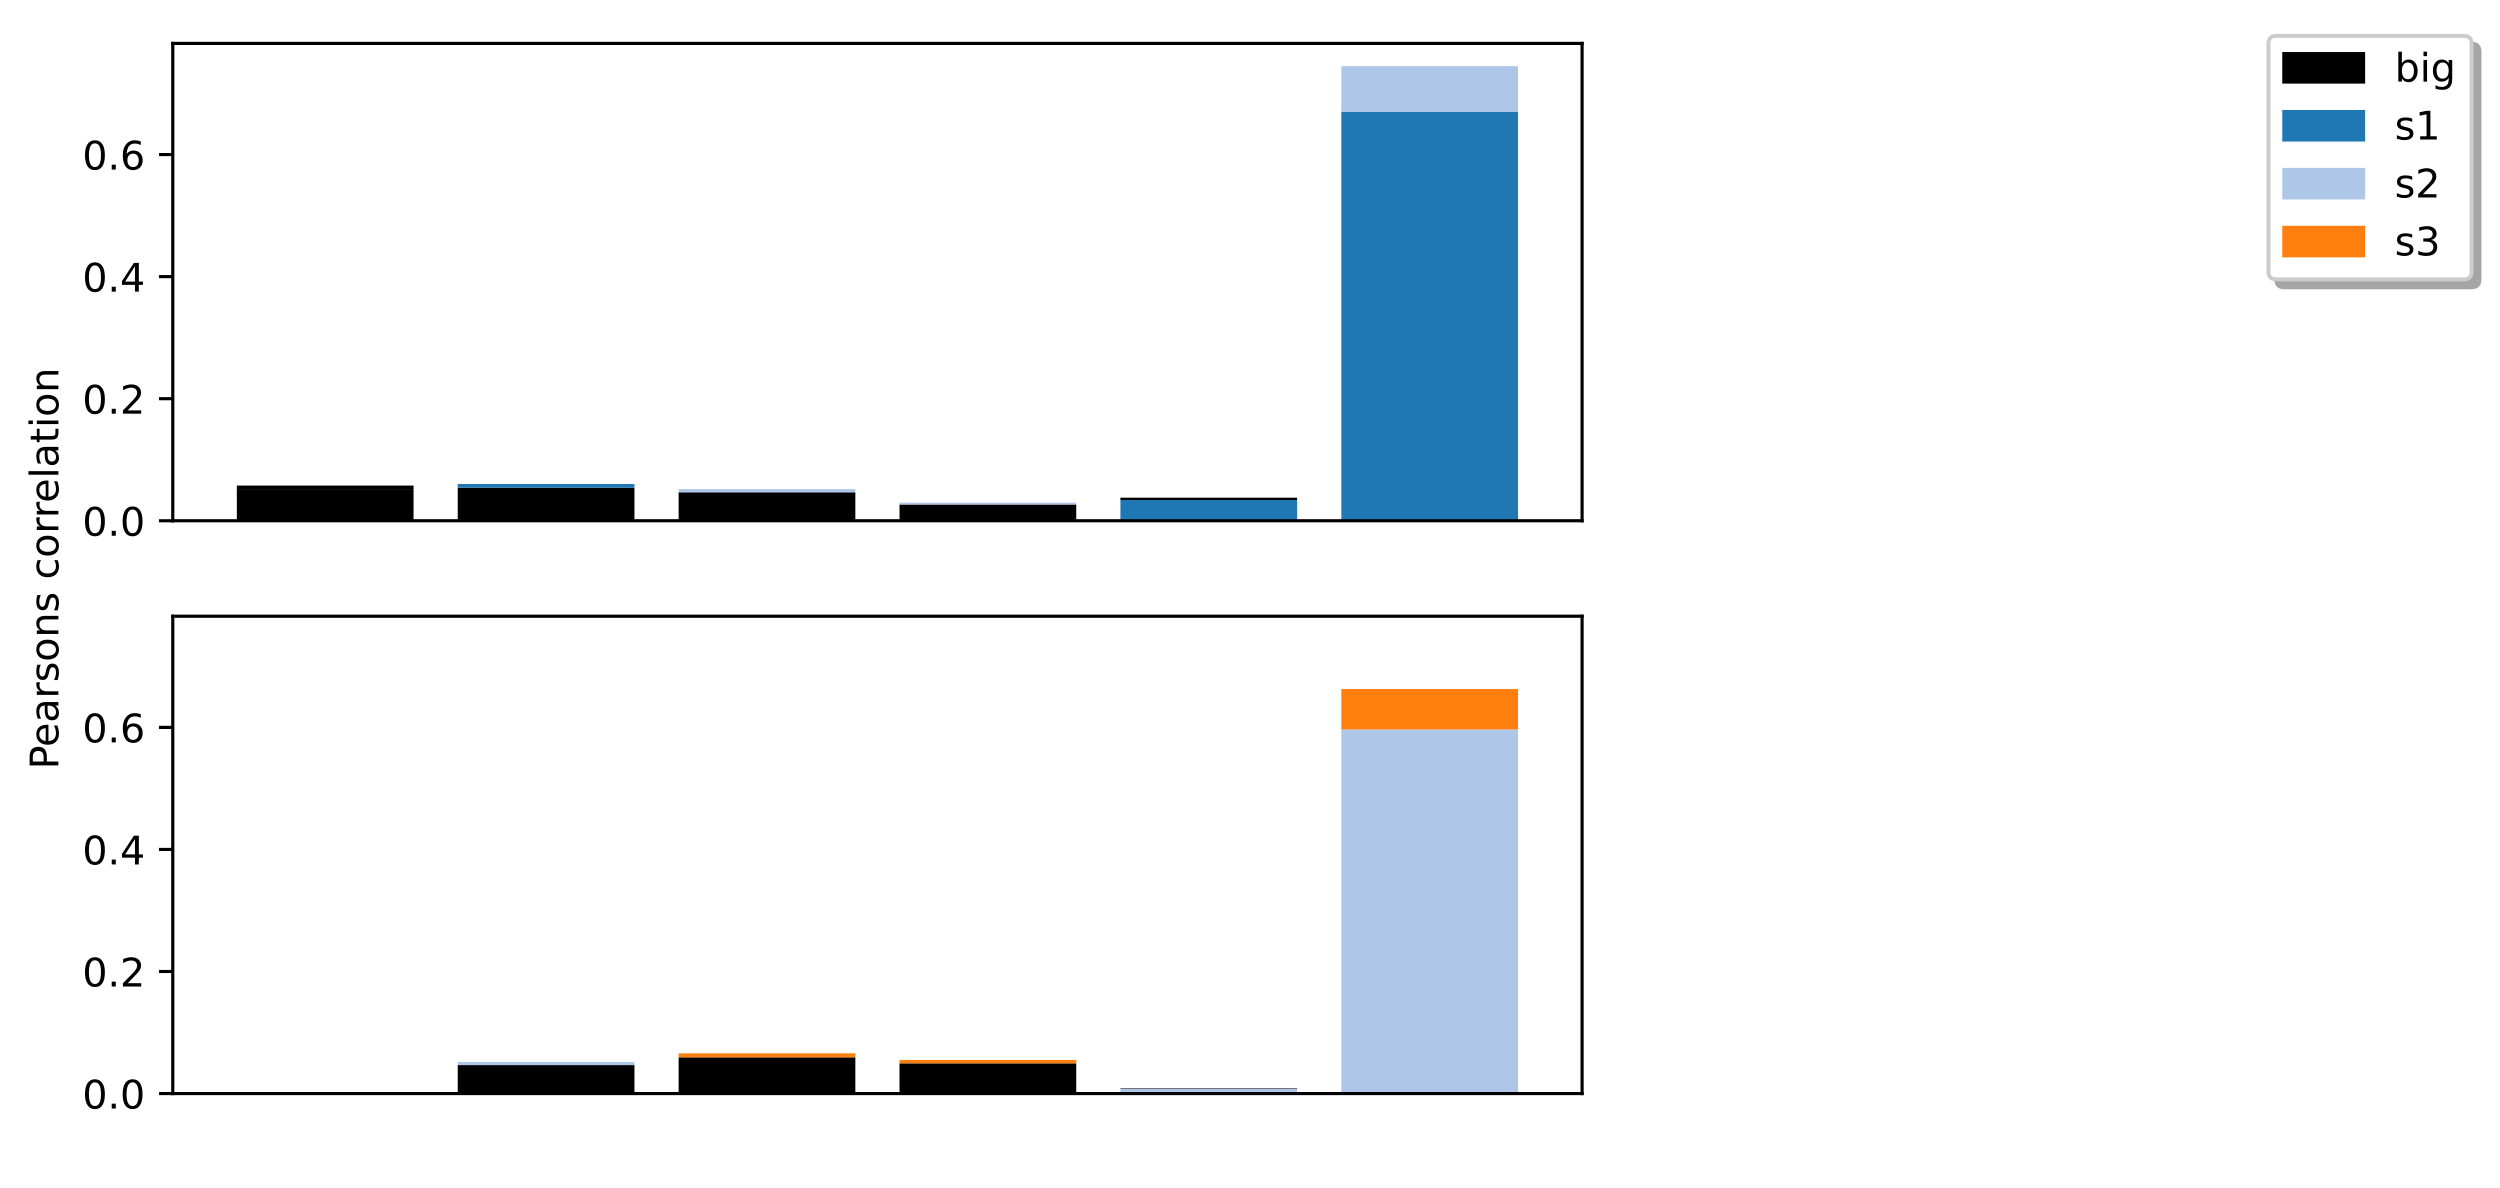
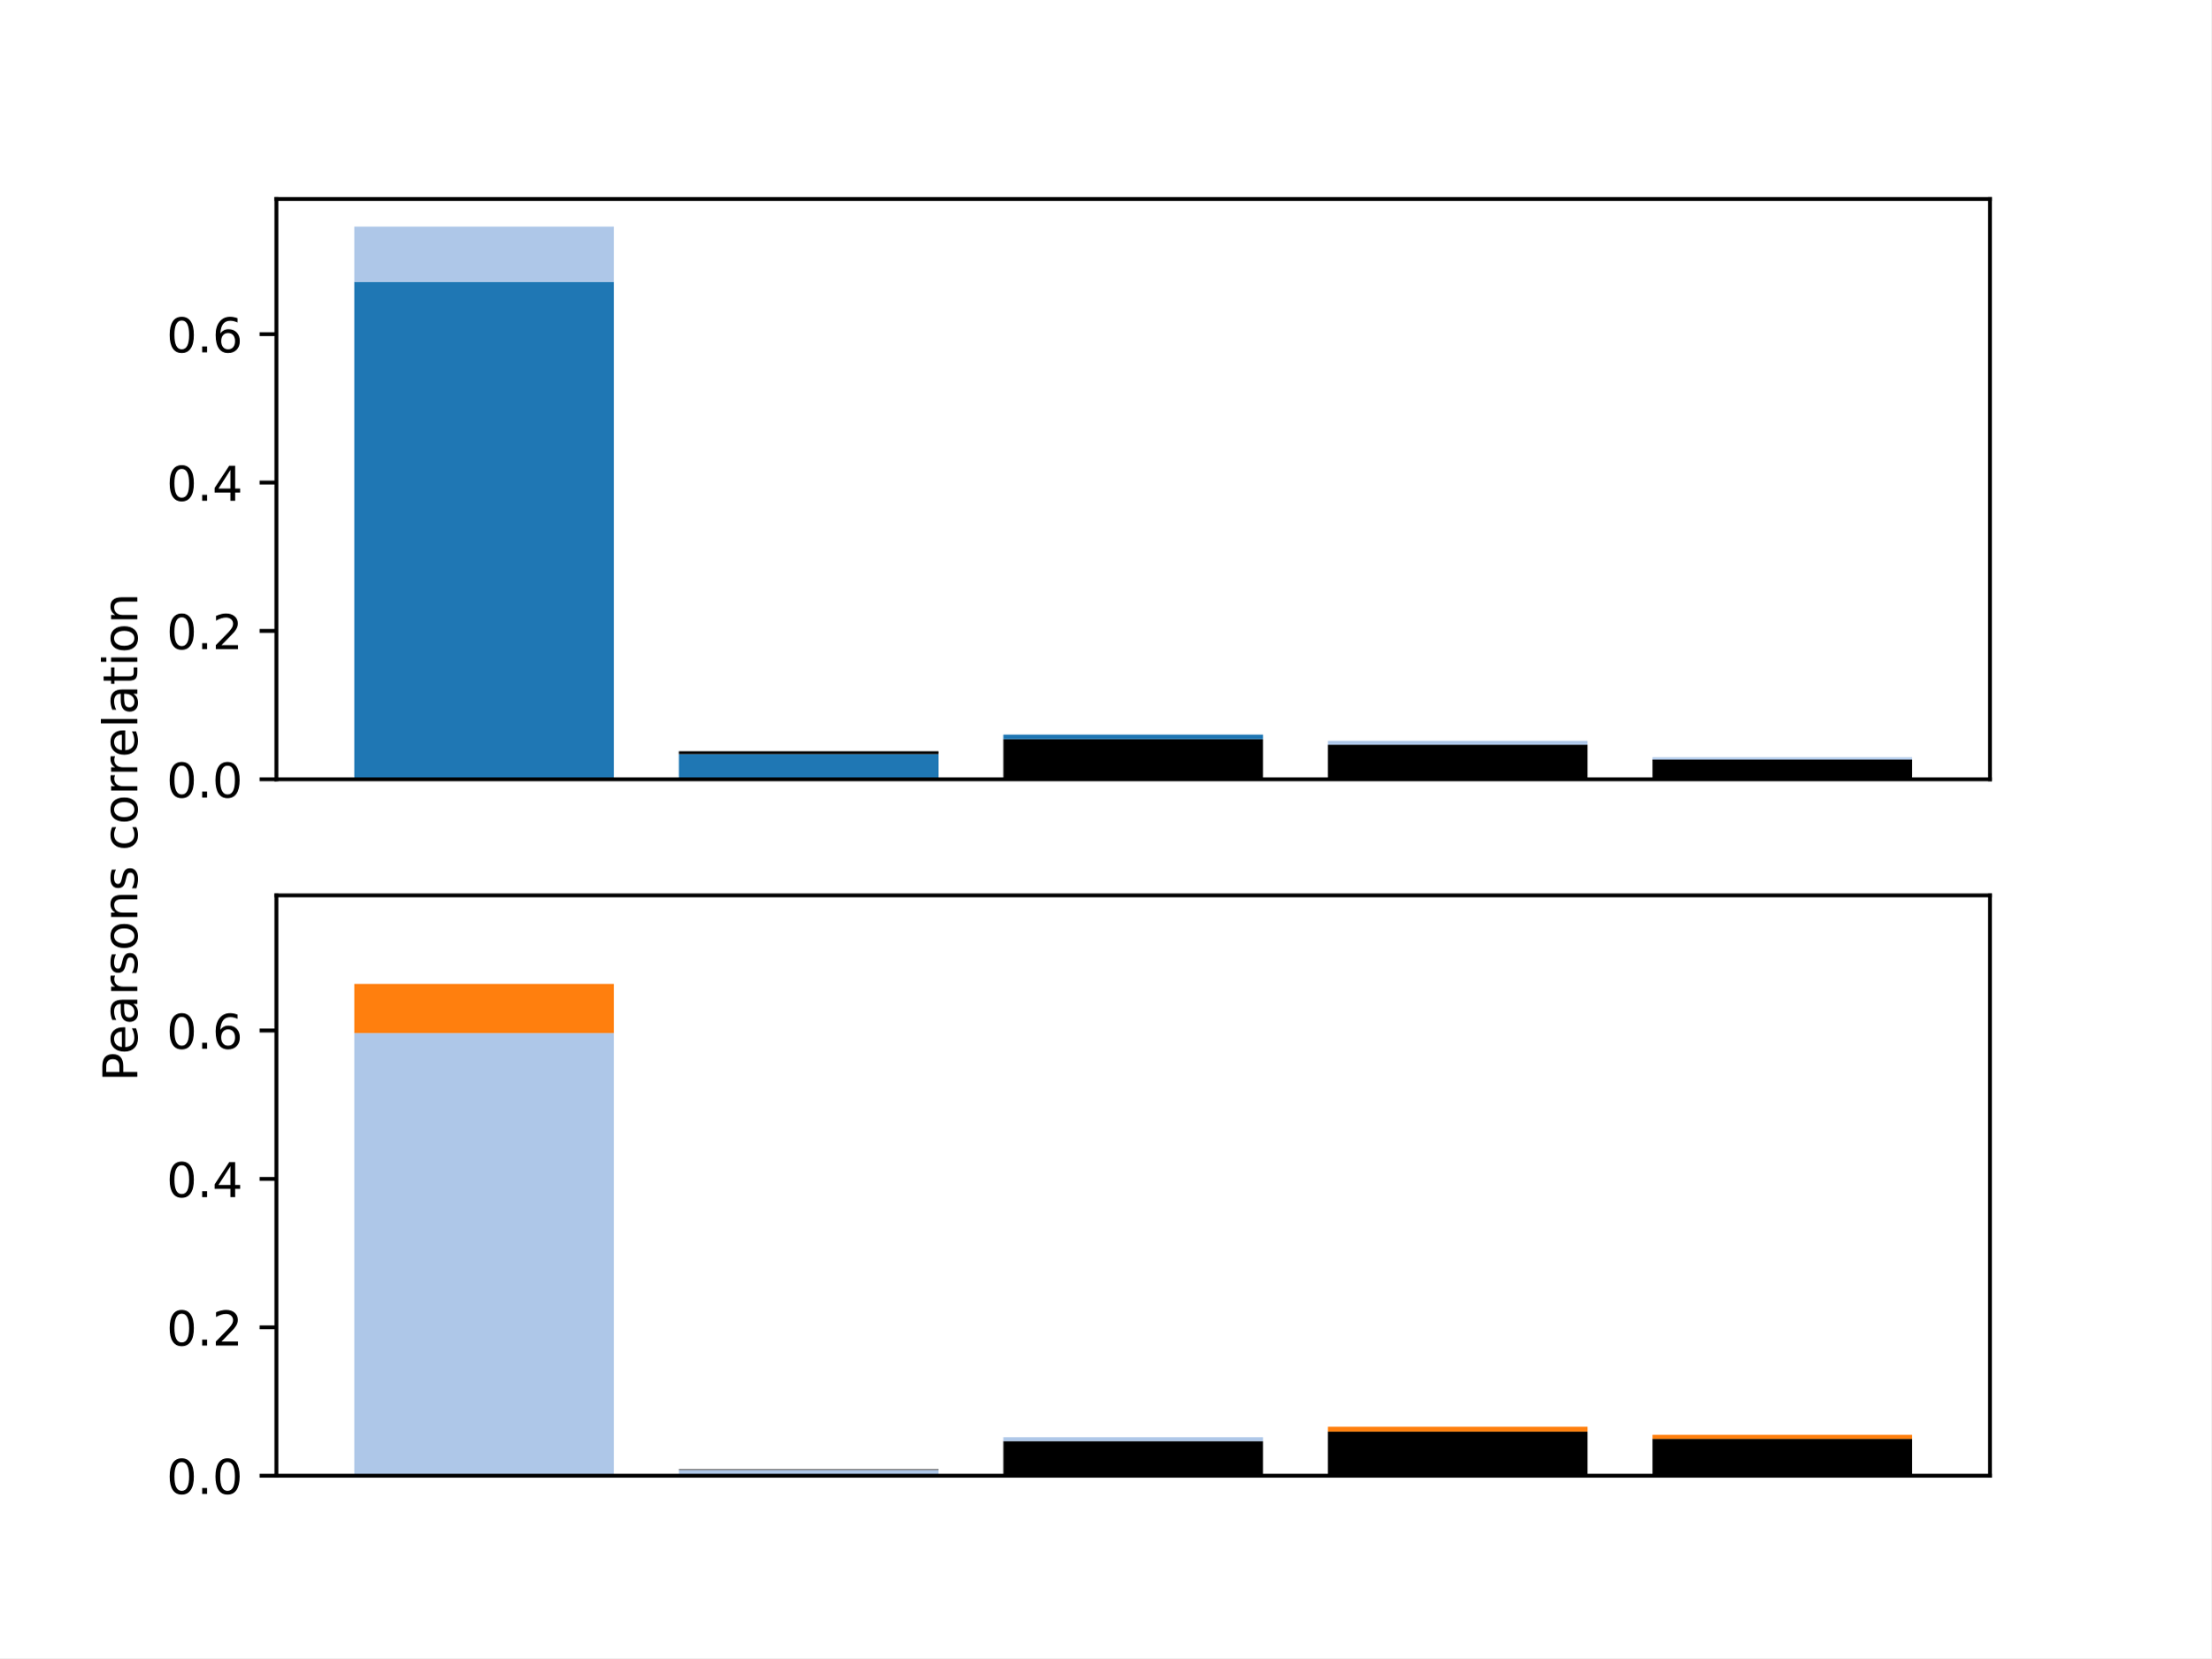
- <svg xmlns="http://www.w3.org/2000/svg" xmlns:xlink="http://www.w3.org/1999/xlink" height="300.989pt" version="1.1" viewBox="0 0 633.501 300.989" width="633.501pt">
+ <svg xmlns="http://www.w3.org/2000/svg" xmlns:xlink="http://www.w3.org/1999/xlink" height="345.6pt" version="1.1" viewBox="0 0 460.8 345.6" width="460.8pt">
  <defs>
    <style type="text/css">*{stroke-linecap:butt;stroke-linejoin:round;}</style>
  </defs>
  <g id="figure_1">
    <g id="patch_1">
-       <path d="M 0 300.989  L 633.501 300.989  L 633.501 0  L 0 0  z " style="fill:#ffffff;" />
+       <path d="M 0 345.6  L 460.8 345.6  L 460.8 0  L 0 0  z " style="fill:#ffffff;" />
    </g>
    <g id="axes_1">
      <g id="patch_2">
-         <path d="M 43.781 131.959  L 400.901 131.959  L 400.901 10.999  L 43.781 10.999  z " style="fill:#ffffff;" />
+         <path d="M 57.6 162.432  L 414.72 162.432  L 414.72 41.472  L 57.6 41.472  z " style="fill:#ffffff;" />
      </g>
      <g id="patch_3">
-         <path clip-path="url(#pbb5c74f733)" d="M 60.014 131.959  L 104.794 131.959  L 104.794 123.934  L 60.014 123.934  z " />
+         <path clip-path="url(#pd49a899bb4)" d="M 73.833 162.432  L 127.942 162.432  L 127.942 58.752  L 73.833 58.752  z " style="fill:#1f77b4;" />
      </g>
      <g id="patch_4">
-         <path clip-path="url(#pbb5c74f733)" d="M 115.989 131.959  L 160.769 131.959  L 160.769 123.578  L 115.989 123.578  z " />
+         <path clip-path="url(#pd49a899bb4)" d="M 141.469 162.432  L 195.578 162.432  L 195.578 157.171  L 141.469 157.171  z " style="fill:#1f77b4;" />
      </g>
      <g id="patch_5">
-         <path clip-path="url(#pbb5c74f733)" d="M 171.964 131.959  L 216.744 131.959  L 216.744 124.744  L 171.964 124.744  z " />
+         <path clip-path="url(#pd49a899bb4)" d="M 209.105 162.432  L 263.215 162.432  L 263.215 154.05  L 209.105 154.05  z " />
      </g>
      <g id="patch_6">
-         <path clip-path="url(#pbb5c74f733)" d="M 227.939 131.959  L 272.719 131.959  L 272.719 127.834  L 227.939 127.834  z " />
+         <path clip-path="url(#pd49a899bb4)" d="M 276.742 162.432  L 330.851 162.432  L 330.851 155.217  L 276.742 155.217  z " />
      </g>
      <g id="patch_7">
-         <path clip-path="url(#pbb5c74f733)" d="M 283.914 131.959  L 328.694 131.959  L 328.694 126.698  L 283.914 126.698  z " style="fill:#1f77b4;" />
+         <path clip-path="url(#pd49a899bb4)" d="M 344.378 162.432  L 398.487 162.432  L 398.487 158.307  L 344.378 158.307  z " />
      </g>
      <g id="patch_8">
-         <path clip-path="url(#pbb5c74f733)" d="M 339.889 131.959  L 384.669 131.959  L 384.669 28.279  L 339.889 28.279  z " style="fill:#1f77b4;" />
+         <path clip-path="url(#pd49a899bb4)" d="M 73.833 58.752  L 127.942 58.752  L 127.942 47.232  L 73.833 47.232  z " style="fill:#aec7e8;" />
      </g>
      <g id="patch_9">
-         <path clip-path="url(#pbb5c74f733)" d="M 60.014 123.934  L 104.794 123.934  L 104.794 123.042  L 60.014 123.042  z " />
+         <path clip-path="url(#pd49a899bb4)" d="M 141.469 157.171  L 195.578 157.171  L 195.578 156.586  L 141.469 156.586  z " />
      </g>
      <g id="patch_10">
-         <path clip-path="url(#pbb5c74f733)" d="M 115.989 123.578  L 160.769 123.578  L 160.769 122.646  L 115.989 122.646  z " style="fill:#1f77b4;" />
+         <path clip-path="url(#pd49a899bb4)" d="M 209.105 154.05  L 263.215 154.05  L 263.215 153.119  L 209.105 153.119  z " style="fill:#1f77b4;" />
      </g>
      <g id="patch_11">
-         <path clip-path="url(#pbb5c74f733)" d="M 171.964 124.744  L 216.744 124.744  L 216.744 123.942  L 171.964 123.942  z " style="fill:#aec7e8;" />
+         <path clip-path="url(#pd49a899bb4)" d="M 276.742 155.217  L 330.851 155.217  L 330.851 154.415  L 276.742 154.415  z " style="fill:#aec7e8;" />
      </g>
      <g id="patch_12">
-         <path clip-path="url(#pbb5c74f733)" d="M 227.939 127.834  L 272.719 127.834  L 272.719 127.376  L 227.939 127.376  z " style="fill:#aec7e8;" />
-       </g>
-       <g id="patch_13">
-         <path clip-path="url(#pbb5c74f733)" d="M 283.914 126.698  L 328.694 126.698  L 328.694 126.113  L 283.914 126.113  z " />
-       </g>
-       <g id="patch_14">
-         <path clip-path="url(#pbb5c74f733)" d="M 339.889 28.279  L 384.669 28.279  L 384.669 16.759  L 339.889 16.759  z " style="fill:#aec7e8;" />
+         <path clip-path="url(#pd49a899bb4)" d="M 344.378 158.307  L 398.487 158.307  L 398.487 157.849  L 344.378 157.849  z " style="fill:#aec7e8;" />
      </g>
      <g id="matplotlib.axis_1" />
      <g id="matplotlib.axis_2">
        <g id="ytick_1">
          <g id="line2d_1">
            <defs>
-               <path d="M 0 0  L -3.5 0  " id="m722f554131" style="stroke:#000000;stroke-width:0.8;" />
+               <path d="M 0 0  L -3.5 0  " id="m996446a196" style="stroke:#000000;stroke-width:0.8;" />
            </defs>
            <g>
-               <use style="stroke:#000000;stroke-width:0.8;" x="43.781" xlink:href="#m722f554131" y="131.959" />
+               <use style="stroke:#000000;stroke-width:0.8;" x="57.6" xlink:href="#m996446a196" y="162.432" />
            </g>
          </g>
          <g id="text_1">
-             <g transform="translate(20.87813 135.7584)scale(0.1 -0.1)">
+             <g transform="translate(34.69687 166.2312)scale(0.1 -0.1)">
              <defs>
                <path d="M 2034 4250  Q 1547 4250 1301 3770  Q 1056 3291 1056 2328  Q 1056 1369 1301 889  Q 1547 409 2034 409  Q 2525 409 2770 889  Q 3016 1369 3016 2328  Q 3016 3291 2770 3770  Q 2525 4250 2034 4250  z M 2034 4750  Q 2819 4750 3233 4129  Q 3647 3509 3647 2328  Q 3647 1150 3233 529  Q 2819 -91 2034 -91  Q 1250 -91 836 529  Q 422 1150 422 2328  Q 422 3509 836 4129  Q 1250 4750 2034 4750  z " id="DejaVuSans-30" transform="scale(0.015625)" />
                <path d="M 684 794  L 1344 794  L 1344 0  L 684 0  L 684 794  z " id="DejaVuSans-2e" transform="scale(0.015625)" />
              </defs>
              <use xlink:href="#DejaVuSans-30" />
              <use x="63.623" xlink:href="#DejaVuSans-2e" />
              <use x="95.41" xlink:href="#DejaVuSans-30" />
            </g>
          </g>
        </g>
        <g id="ytick_2">
          <g id="line2d_2">
            <g>
-               <use style="stroke:#000000;stroke-width:0.8;" x="43.781" xlink:href="#m722f554131" y="101.029" />
+               <use style="stroke:#000000;stroke-width:0.8;" x="57.6" xlink:href="#m996446a196" y="131.502" />
            </g>
          </g>
          <g id="text_2">
-             <g transform="translate(20.87813 104.8284)scale(0.1 -0.1)">
+             <g transform="translate(34.69687 135.3012)scale(0.1 -0.1)">
              <defs>
                <path d="M 1228 531  L 3431 531  L 3431 0  L 469 0  L 469 531  Q 828 903 1448 1529  Q 2069 2156 2228 2338  Q 2531 2678 2651 2914  Q 2772 3150 2772 3378  Q 2772 3750 2511 3984  Q 2250 4219 1831 4219  Q 1534 4219 1204 4116  Q 875 4013 500 3803  L 500 4441  Q 881 4594 1212 4672  Q 1544 4750 1819 4750  Q 2544 4750 2975 4387  Q 3406 4025 3406 3419  Q 3406 3131 3298 2873  Q 3191 2616 2906 2266  Q 2828 2175 2409 1742  Q 1991 1309 1228 531  z " id="DejaVuSans-32" transform="scale(0.015625)" />
              </defs>
              <use xlink:href="#DejaVuSans-30" />
              <use x="63.623" xlink:href="#DejaVuSans-2e" />
              <use x="95.41" xlink:href="#DejaVuSans-32" />
            </g>
          </g>
        </g>
        <g id="ytick_3">
          <g id="line2d_3">
            <g>
-               <use style="stroke:#000000;stroke-width:0.8;" x="43.781" xlink:href="#m722f554131" y="70.099" />
+               <use style="stroke:#000000;stroke-width:0.8;" x="57.6" xlink:href="#m996446a196" y="100.572" />
            </g>
          </g>
          <g id="text_3">
-             <g transform="translate(20.87813 73.89841)scale(0.1 -0.1)">
+             <g transform="translate(34.69687 104.3712)scale(0.1 -0.1)">
              <defs>
                <path d="M 2419 4116  L 825 1625  L 2419 1625  L 2419 4116  z M 2253 4666  L 3047 4666  L 3047 1625  L 3713 1625  L 3713 1100  L 3047 1100  L 3047 0  L 2419 0  L 2419 1100  L 313 1100  L 313 1709  L 2253 4666  z " id="DejaVuSans-34" transform="scale(0.015625)" />
              </defs>
              <use xlink:href="#DejaVuSans-30" />
              <use x="63.623" xlink:href="#DejaVuSans-2e" />
              <use x="95.41" xlink:href="#DejaVuSans-34" />
            </g>
          </g>
        </g>
        <g id="ytick_4">
          <g id="line2d_4">
            <g>
-               <use style="stroke:#000000;stroke-width:0.8;" x="43.781" xlink:href="#m722f554131" y="39.169" />
+               <use style="stroke:#000000;stroke-width:0.8;" x="57.6" xlink:href="#m996446a196" y="69.642" />
            </g>
          </g>
          <g id="text_4">
-             <g transform="translate(20.87813 42.9684)scale(0.1 -0.1)">
+             <g transform="translate(34.69687 73.44119)scale(0.1 -0.1)">
              <defs>
                <path d="M 2113 2584  Q 1688 2584 1439 2293  Q 1191 2003 1191 1497  Q 1191 994 1439 701  Q 1688 409 2113 409  Q 2538 409 2786 701  Q 3034 994 3034 1497  Q 3034 2003 2786 2293  Q 2538 2584 2113 2584  z M 3366 4563  L 3366 3988  Q 3128 4100 2886 4159  Q 2644 4219 2406 4219  Q 1781 4219 1451 3797  Q 1122 3375 1075 2522  Q 1259 2794 1537 2939  Q 1816 3084 2150 3084  Q 2853 3084 3261 2657  Q 3669 2231 3669 1497  Q 3669 778 3244 343  Q 2819 -91 2113 -91  Q 1303 -91 875 529  Q 447 1150 447 2328  Q 447 3434 972 4092  Q 1497 4750 2381 4750  Q 2619 4750 2861 4703  Q 3103 4656 3366 4563  z " id="DejaVuSans-36" transform="scale(0.015625)" />
              </defs>
              <use xlink:href="#DejaVuSans-30" />
              <use x="63.623" xlink:href="#DejaVuSans-2e" />
              <use x="95.41" xlink:href="#DejaVuSans-36" />
            </g>
          </g>
        </g>
      </g>
+       <g id="patch_13">
+         <path d="M 57.6 162.432  L 57.6 41.472  " style="fill:none;stroke:#000000;stroke-linecap:square;stroke-linejoin:miter;stroke-width:0.8;" />
+       </g>
+       <g id="patch_14">
+         <path d="M 414.72 162.432  L 414.72 41.472  " style="fill:none;stroke:#000000;stroke-linecap:square;stroke-linejoin:miter;stroke-width:0.8;" />
+       </g>
      <g id="patch_15">
-         <path d="M 43.781 131.959  L 43.781 10.999  " style="fill:none;stroke:#000000;stroke-linecap:square;stroke-linejoin:miter;stroke-width:0.8;" />
+         <path d="M 57.6 162.432  L 414.72 162.432  " style="fill:none;stroke:#000000;stroke-linecap:square;stroke-linejoin:miter;stroke-width:0.8;" />
      </g>
      <g id="patch_16">
-         <path d="M 400.901 131.959  L 400.901 10.999  " style="fill:none;stroke:#000000;stroke-linecap:square;stroke-linejoin:miter;stroke-width:0.8;" />
-       </g>
-       <g id="patch_17">
-         <path d="M 43.781 131.959  L 400.901 131.959  " style="fill:none;stroke:#000000;stroke-linecap:square;stroke-linejoin:miter;stroke-width:0.8;" />
-       </g>
-       <g id="patch_18">
-         <path d="M 43.781 10.999  L 400.901 10.999  " style="fill:none;stroke:#000000;stroke-linecap:square;stroke-linejoin:miter;stroke-width:0.8;" />
+         <path d="M 57.6 41.472  L 414.72 41.472  " style="fill:none;stroke:#000000;stroke-linecap:square;stroke-linejoin:miter;stroke-width:0.8;" />
      </g>
    </g>
    <g id="axes_2">
+       <g id="patch_17">
+         <path d="M 57.6 307.584  L 414.72 307.584  L 414.72 186.624  L 57.6 186.624  z " style="fill:#ffffff;" />
+       </g>
+       <g id="patch_18">
+         <path clip-path="url(#pc9c92c3442)" d="M 73.833 307.584  L 127.942 307.584  L 127.942 215.325  L 73.833 215.325  z " style="fill:#aec7e8;" />
+       </g>
      <g id="patch_19">
-         <path d="M 43.781 277.111  L 400.901 277.111  L 400.901 156.151  L 43.781 156.151  z " style="fill:#ffffff;" />
+         <path clip-path="url(#pc9c92c3442)" d="M 141.469 307.584  L 195.578 307.584  L 195.578 306.384  L 141.469 306.384  z " style="fill:#aec7e8;" />
      </g>
      <g id="patch_20">
-         <path clip-path="url(#pb304461487)" d="M 60.014 277.111  L 104.794 277.111  L 104.794 276.8  L 60.014 276.8  z " />
+         <path clip-path="url(#pc9c92c3442)" d="M 209.105 307.584  L 263.215 307.584  L 263.215 300.369  L 209.105 300.369  z " />
      </g>
      <g id="patch_21">
-         <path clip-path="url(#pb304461487)" d="M 115.989 277.111  L 160.769 277.111  L 160.769 269.896  L 115.989 269.896  z " />
+         <path clip-path="url(#pc9c92c3442)" d="M 276.742 307.584  L 330.851 307.584  L 330.851 298.402  L 276.742 298.402  z " />
      </g>
      <g id="patch_22">
-         <path clip-path="url(#pb304461487)" d="M 171.964 277.111  L 216.744 277.111  L 216.744 267.93  L 171.964 267.93  z " />
+         <path clip-path="url(#pc9c92c3442)" d="M 344.378 307.584  L 398.487 307.584  L 398.487 299.916  L 344.378 299.916  z " />
      </g>
      <g id="patch_23">
-         <path clip-path="url(#pb304461487)" d="M 227.939 277.111  L 272.719 277.111  L 272.719 269.444  L 227.939 269.444  z " />
+         <path clip-path="url(#pc9c92c3442)" d="M 73.833 215.325  L 127.942 215.325  L 127.942 205.074  L 73.833 205.074  z " style="fill:#ff7f0e;" />
      </g>
      <g id="patch_24">
-         <path clip-path="url(#pb304461487)" d="M 283.914 277.111  L 328.694 277.111  L 328.694 275.912  L 283.914 275.912  z " style="fill:#aec7e8;" />
+         <path clip-path="url(#pc9c92c3442)" d="M 141.469 306.384  L 195.578 306.384  L 195.578 306.251  L 141.469 306.251  z " />
      </g>
      <g id="patch_25">
-         <path clip-path="url(#pb304461487)" d="M 339.889 277.111  L 384.669 277.111  L 384.669 184.852  L 339.889 184.852  z " style="fill:#aec7e8;" />
+         <path clip-path="url(#pc9c92c3442)" d="M 209.105 300.369  L 263.215 300.369  L 263.215 299.567  L 209.105 299.567  z " style="fill:#aec7e8;" />
      </g>
      <g id="patch_26">
-         <path clip-path="url(#pb304461487)" d="M 60.014 276.8  L 104.794 276.8  L 104.794 276.766  L 60.014 276.766  z " />
+         <path clip-path="url(#pc9c92c3442)" d="M 276.742 298.402  L 330.851 298.402  L 330.851 297.382  L 276.742 297.382  z " style="fill:#ff7f0e;" />
      </g>
      <g id="patch_27">
-         <path clip-path="url(#pb304461487)" d="M 115.989 269.896  L 160.769 269.896  L 160.769 269.094  L 115.989 269.094  z " style="fill:#aec7e8;" />
-       </g>
-       <g id="patch_28">
-         <path clip-path="url(#pb304461487)" d="M 171.964 267.93  L 216.744 267.93  L 216.744 266.909  L 171.964 266.909  z " style="fill:#ff7f0e;" />
-       </g>
-       <g id="patch_29">
-         <path clip-path="url(#pb304461487)" d="M 227.939 269.444  L 272.719 269.444  L 272.719 268.592  L 227.939 268.592  z " style="fill:#ff7f0e;" />
-       </g>
-       <g id="patch_30">
-         <path clip-path="url(#pb304461487)" d="M 283.914 275.912  L 328.694 275.912  L 328.694 275.778  L 283.914 275.778  z " />
-       </g>
-       <g id="patch_31">
-         <path clip-path="url(#pb304461487)" d="M 339.889 184.852  L 384.669 184.852  L 384.669 174.601  L 339.889 174.601  z " style="fill:#ff7f0e;" />
+         <path clip-path="url(#pc9c92c3442)" d="M 344.378 299.916  L 398.487 299.916  L 398.487 299.064  L 344.378 299.064  z " style="fill:#ff7f0e;" />
      </g>
      <g id="matplotlib.axis_3" />
      <g id="matplotlib.axis_4">
        <g id="ytick_5">
          <g id="line2d_5">
            <g>
-               <use style="stroke:#000000;stroke-width:0.8;" x="43.781" xlink:href="#m722f554131" y="277.111" />
+               <use style="stroke:#000000;stroke-width:0.8;" x="57.6" xlink:href="#m996446a196" y="307.584" />
            </g>
          </g>
          <g id="text_5">
-             <g transform="translate(20.87813 280.9104)scale(0.1 -0.1)">
+             <g transform="translate(34.69687 311.3832)scale(0.1 -0.1)">
              <use xlink:href="#DejaVuSans-30" />
              <use x="63.623" xlink:href="#DejaVuSans-2e" />
              <use x="95.41" xlink:href="#DejaVuSans-30" />
            </g>
          </g>
        </g>
        <g id="ytick_6">
          <g id="line2d_6">
            <g>
-               <use style="stroke:#000000;stroke-width:0.8;" x="43.781" xlink:href="#m722f554131" y="246.181" />
+               <use style="stroke:#000000;stroke-width:0.8;" x="57.6" xlink:href="#m996446a196" y="276.654" />
            </g>
          </g>
          <g id="text_6">
-             <g transform="translate(20.87813 249.9804)scale(0.1 -0.1)">
+             <g transform="translate(34.69687 280.4532)scale(0.1 -0.1)">
              <use xlink:href="#DejaVuSans-30" />
              <use x="63.623" xlink:href="#DejaVuSans-2e" />
              <use x="95.41" xlink:href="#DejaVuSans-32" />
            </g>
          </g>
        </g>
        <g id="ytick_7">
          <g id="line2d_7">
            <g>
-               <use style="stroke:#000000;stroke-width:0.8;" x="43.781" xlink:href="#m722f554131" y="215.251" />
+               <use style="stroke:#000000;stroke-width:0.8;" x="57.6" xlink:href="#m996446a196" y="245.724" />
            </g>
          </g>
          <g id="text_7">
-             <g transform="translate(20.87813 219.0504)scale(0.1 -0.1)">
+             <g transform="translate(34.69687 249.5232)scale(0.1 -0.1)">
              <use xlink:href="#DejaVuSans-30" />
              <use x="63.623" xlink:href="#DejaVuSans-2e" />
              <use x="95.41" xlink:href="#DejaVuSans-34" />
            </g>
          </g>
        </g>
        <g id="ytick_8">
          <g id="line2d_8">
            <g>
-               <use style="stroke:#000000;stroke-width:0.8;" x="43.781" xlink:href="#m722f554131" y="184.321" />
+               <use style="stroke:#000000;stroke-width:0.8;" x="57.6" xlink:href="#m996446a196" y="214.794" />
            </g>
          </g>
          <g id="text_8">
-             <g transform="translate(20.87813 188.1204)scale(0.1 -0.1)">
+             <g transform="translate(34.69687 218.5932)scale(0.1 -0.1)">
              <use xlink:href="#DejaVuSans-30" />
              <use x="63.623" xlink:href="#DejaVuSans-2e" />
              <use x="95.41" xlink:href="#DejaVuSans-36" />
            </g>
          </g>
        </g>
      </g>
-       <g id="patch_32">
-         <path d="M 43.781 277.111  L 43.781 156.151  " style="fill:none;stroke:#000000;stroke-linecap:square;stroke-linejoin:miter;stroke-width:0.8;" />
-       </g>
-       <g id="patch_33">
-         <path d="M 400.901 277.111  L 400.901 156.151  " style="fill:none;stroke:#000000;stroke-linecap:square;stroke-linejoin:miter;stroke-width:0.8;" />
-       </g>
-       <g id="patch_34">
-         <path d="M 43.781 277.111  L 400.901 277.111  " style="fill:none;stroke:#000000;stroke-linecap:square;stroke-linejoin:miter;stroke-width:0.8;" />
-       </g>
-       <g id="patch_35">
-         <path d="M 43.781 156.151  L 400.901 156.151  " style="fill:none;stroke:#000000;stroke-linecap:square;stroke-linejoin:miter;stroke-width:0.8;" />
+       <g id="patch_28">
+         <path d="M 57.6 307.584  L 57.6 186.624  " style="fill:none;stroke:#000000;stroke-linecap:square;stroke-linejoin:miter;stroke-width:0.8;" />
+       </g>
+       <g id="patch_29">
+         <path d="M 414.72 307.584  L 414.72 186.624  " style="fill:none;stroke:#000000;stroke-linecap:square;stroke-linejoin:miter;stroke-width:0.8;" />
+       </g>
+       <g id="patch_30">
+         <path d="M 57.6 307.584  L 414.72 307.584  " style="fill:none;stroke:#000000;stroke-linecap:square;stroke-linejoin:miter;stroke-width:0.8;" />
+       </g>
+       <g id="patch_31">
+         <path d="M 57.6 186.624  L 414.72 186.624  " style="fill:none;stroke:#000000;stroke-linecap:square;stroke-linejoin:miter;stroke-width:0.8;" />
      </g>
    </g>
    <g id="axes_3">
      <g id="matplotlib.axis_5">
        <g id="xtick_1">
          <g id="text_9">
-             <g style="opacity:0;" transform="translate(35.82969 291.7097)scale(0.1 -0.1)">
+             <g style="opacity:0;" transform="translate(49.64844 322.1824)scale(0.1 -0.1)">
              <use xlink:href="#DejaVuSans-30" />
              <use x="63.623" xlink:href="#DejaVuSans-2e" />
              <use x="95.41" xlink:href="#DejaVuSans-30" />
            </g>
          </g>
        </g>
        <g id="xtick_2">
          <g id="text_10">
-             <g style="opacity:0;" transform="translate(107.2537 291.7097)scale(0.1 -0.1)">
+             <g style="opacity:0;" transform="translate(121.0724 322.1824)scale(0.1 -0.1)">
              <use xlink:href="#DejaVuSans-30" />
              <use x="63.623" xlink:href="#DejaVuSans-2e" />
              <use x="95.41" xlink:href="#DejaVuSans-32" />
            </g>
          </g>
        </g>
        <g id="xtick_3">
          <g id="text_11">
-             <g style="opacity:0;" transform="translate(178.6777 291.7097)scale(0.1 -0.1)">
+             <g style="opacity:0;" transform="translate(192.4964 322.1824)scale(0.1 -0.1)">
              <use xlink:href="#DejaVuSans-30" />
              <use x="63.623" xlink:href="#DejaVuSans-2e" />
              <use x="95.41" xlink:href="#DejaVuSans-34" />
            </g>
          </g>
        </g>
        <g id="xtick_4">
          <g id="text_12">
-             <g style="opacity:0;" transform="translate(250.1017 291.7097)scale(0.1 -0.1)">
+             <g style="opacity:0;" transform="translate(263.9204 322.1824)scale(0.1 -0.1)">
              <use xlink:href="#DejaVuSans-30" />
              <use x="63.623" xlink:href="#DejaVuSans-2e" />
              <use x="95.41" xlink:href="#DejaVuSans-36" />
            </g>
          </g>
        </g>
        <g id="xtick_5">
          <g id="text_13">
-             <g style="opacity:0;" transform="translate(321.5257 291.7097)scale(0.1 -0.1)">
+             <g style="opacity:0;" transform="translate(335.3444 322.1824)scale(0.1 -0.1)">
              <defs>
                <path d="M 2034 2216  Q 1584 2216 1326 1975  Q 1069 1734 1069 1313  Q 1069 891 1326 650  Q 1584 409 2034 409  Q 2484 409 2743 651  Q 3003 894 3003 1313  Q 3003 1734 2745 1975  Q 2488 2216 2034 2216  z M 1403 2484  Q 997 2584 770 2862  Q 544 3141 544 3541  Q 544 4100 942 4425  Q 1341 4750 2034 4750  Q 2731 4750 3128 4425  Q 3525 4100 3525 3541  Q 3525 3141 3298 2862  Q 3072 2584 2669 2484  Q 3125 2378 3379 2068  Q 3634 1759 3634 1313  Q 3634 634 3220 271  Q 2806 -91 2034 -91  Q 1263 -91 848 271  Q 434 634 434 1313  Q 434 1759 690 2068  Q 947 2378 1403 2484  z M 1172 3481  Q 1172 3119 1398 2916  Q 1625 2713 2034 2713  Q 2441 2713 2670 2916  Q 2900 3119 2900 3481  Q 2900 3844 2670 4047  Q 2441 4250 2034 4250  Q 1625 4250 1398 4047  Q 1172 3844 1172 3481  z " id="DejaVuSans-38" transform="scale(0.015625)" />
              </defs>
              <use xlink:href="#DejaVuSans-30" />
              <use x="63.623" xlink:href="#DejaVuSans-2e" />
              <use x="95.41" xlink:href="#DejaVuSans-38" />
            </g>
          </g>
        </g>
        <g id="xtick_6">
          <g id="text_14">
-             <g style="opacity:0;" transform="translate(392.9497 291.7097)scale(0.1 -0.1)">
+             <g style="opacity:0;" transform="translate(406.7684 322.1824)scale(0.1 -0.1)">
              <defs>
                <path d="M 794 531  L 1825 531  L 1825 4091  L 703 3866  L 703 4441  L 1819 4666  L 2450 4666  L 2450 531  L 3481 531  L 3481 0  L 794 0  L 794 531  z " id="DejaVuSans-31" transform="scale(0.015625)" />
              </defs>
              <use xlink:href="#DejaVuSans-31" />
              <use x="63.623" xlink:href="#DejaVuSans-2e" />
              <use x="95.41" xlink:href="#DejaVuSans-30" />
            </g>
          </g>
        </g>
      </g>
      <g id="matplotlib.axis_6">
        <g id="ytick_9">
          <g id="text_15">
-             <g style="opacity:0;" transform="translate(20.87813 280.9104)scale(0.1 -0.1)">
+             <g style="opacity:0;" transform="translate(34.69687 311.3832)scale(0.1 -0.1)">
              <use xlink:href="#DejaVuSans-30" />
              <use x="63.623" xlink:href="#DejaVuSans-2e" />
              <use x="95.41" xlink:href="#DejaVuSans-30" />
            </g>
          </g>
        </g>
        <g id="ytick_10">
          <g id="text_16">
-             <g style="opacity:0;" transform="translate(20.87813 227.688)scale(0.1 -0.1)">
+             <g style="opacity:0;" transform="translate(34.69687 258.1608)scale(0.1 -0.1)">
              <use xlink:href="#DejaVuSans-30" />
              <use x="63.623" xlink:href="#DejaVuSans-2e" />
              <use x="95.41" xlink:href="#DejaVuSans-32" />
            </g>
          </g>
        </g>
        <g id="ytick_11">
          <g id="text_17">
-             <g style="opacity:0;" transform="translate(20.87813 174.4656)scale(0.1 -0.1)">
+             <g style="opacity:0;" transform="translate(34.69687 204.9384)scale(0.1 -0.1)">
              <use xlink:href="#DejaVuSans-30" />
              <use x="63.623" xlink:href="#DejaVuSans-2e" />
              <use x="95.41" xlink:href="#DejaVuSans-34" />
            </g>
          </g>
        </g>
        <g id="ytick_12">
          <g id="text_18">
-             <g style="opacity:0;" transform="translate(20.87813 121.2432)scale(0.1 -0.1)">
+             <g style="opacity:0;" transform="translate(34.69687 151.716)scale(0.1 -0.1)">
              <use xlink:href="#DejaVuSans-30" />
              <use x="63.623" xlink:href="#DejaVuSans-2e" />
              <use x="95.41" xlink:href="#DejaVuSans-36" />
            </g>
          </g>
        </g>
        <g id="ytick_13">
          <g id="text_19">
-             <g style="opacity:0;" transform="translate(20.87813 68.02084)scale(0.1 -0.1)">
+             <g style="opacity:0;" transform="translate(34.69687 98.49362)scale(0.1 -0.1)">
              <use xlink:href="#DejaVuSans-30" />
              <use x="63.623" xlink:href="#DejaVuSans-2e" />
              <use x="95.41" xlink:href="#DejaVuSans-38" />
            </g>
          </g>
        </g>
        <g id="ytick_14">
          <g id="text_20">
-             <g style="opacity:0;" transform="translate(20.87813 14.79844)scale(0.1 -0.1)">
+             <g style="opacity:0;" transform="translate(34.69687 45.27122)scale(0.1 -0.1)">
              <use xlink:href="#DejaVuSans-31" />
              <use x="63.623" xlink:href="#DejaVuSans-2e" />
              <use x="95.41" xlink:href="#DejaVuSans-30" />
            </g>
          </g>
        </g>
        <g id="text_21">
-           <g transform="translate(14.79844 194.938)rotate(-90)scale(0.1 -0.1)">
+           <g transform="translate(28.61719 225.4108)rotate(-90)scale(0.1 -0.1)">
            <defs>
              <path d="M 1259 4147  L 1259 2394  L 2053 2394  Q 2494 2394 2734 2622  Q 2975 2850 2975 3272  Q 2975 3691 2734 3919  Q 2494 4147 2053 4147  L 1259 4147  z M 628 4666  L 2053 4666  Q 2838 4666 3239 4311  Q 3641 3956 3641 3272  Q 3641 2581 3239 2228  Q 2838 1875 2053 1875  L 1259 1875  L 1259 0  L 628 0  L 628 4666  z " id="DejaVuSans-50" transform="scale(0.015625)" />
              <path d="M 3597 1894  L 3597 1613  L 953 1613  Q 991 1019 1311 708  Q 1631 397 2203 397  Q 2534 397 2845 478  Q 3156 559 3463 722  L 3463 178  Q 3153 47 2828 -22  Q 2503 -91 2169 -91  Q 1331 -91 842 396  Q 353 884 353 1716  Q 353 2575 817 3079  Q 1281 3584 2069 3584  Q 2775 3584 3186 3129  Q 3597 2675 3597 1894  z M 3022 2063  Q 3016 2534 2758 2815  Q 2500 3097 2075 3097  Q 1594 3097 1305 2825  Q 1016 2553 972 2059  L 3022 2063  z " id="DejaVuSans-65" transform="scale(0.015625)" />
              <path d="M 2194 1759  Q 1497 1759 1228 1600  Q 959 1441 959 1056  Q 959 750 1161 570  Q 1363 391 1709 391  Q 2188 391 2477 730  Q 2766 1069 2766 1631  L 2766 1759  L 2194 1759  z M 3341 1997  L 3341 0  L 2766 0  L 2766 531  Q 2569 213 2275 61  Q 1981 -91 1556 -91  Q 1019 -91 701 211  Q 384 513 384 1019  Q 384 1609 779 1909  Q 1175 2209 1959 2209  L 2766 2209  L 2766 2266  Q 2766 2663 2505 2880  Q 2244 3097 1772 3097  Q 1472 3097 1187 3025  Q 903 2953 641 2809  L 641 3341  Q 956 3463 1253 3523  Q 1550 3584 1831 3584  Q 2591 3584 2966 3190  Q 3341 2797 3341 1997  z " id="DejaVuSans-61" transform="scale(0.015625)" />
              <path d="M 2631 2963  Q 2534 3019 2420 3045  Q 2306 3072 2169 3072  Q 1681 3072 1420 2755  Q 1159 2438 1159 1844  L 1159 0  L 581 0  L 581 3500  L 1159 3500  L 1159 2956  Q 1341 3275 1631 3429  Q 1922 3584 2338 3584  Q 2397 3584 2469 3576  Q 2541 3569 2628 3553  L 2631 2963  z " id="DejaVuSans-72" transform="scale(0.015625)" />
              <path d="M 2834 3397  L 2834 2853  Q 2591 2978 2328 3040  Q 2066 3103 1784 3103  Q 1356 3103 1142 2972  Q 928 2841 928 2578  Q 928 2378 1081 2264  Q 1234 2150 1697 2047  L 1894 2003  Q 2506 1872 2764 1633  Q 3022 1394 3022 966  Q 3022 478 2636 193  Q 2250 -91 1575 -91  Q 1294 -91 989 -36  Q 684 19 347 128  L 347 722  Q 666 556 975 473  Q 1284 391 1588 391  Q 1994 391 2212 530  Q 2431 669 2431 922  Q 2431 1156 2273 1281  Q 2116 1406 1581 1522  L 1381 1569  Q 847 1681 609 1914  Q 372 2147 372 2553  Q 372 3047 722 3315  Q 1072 3584 1716 3584  Q 2034 3584 2315 3537  Q 2597 3491 2834 3397  z " id="DejaVuSans-73" transform="scale(0.015625)" />
              <path d="M 1959 3097  Q 1497 3097 1228 2736  Q 959 2375 959 1747  Q 959 1119 1226 758  Q 1494 397 1959 397  Q 2419 397 2687 759  Q 2956 1122 2956 1747  Q 2956 2369 2687 2733  Q 2419 3097 1959 3097  z M 1959 3584  Q 2709 3584 3137 3096  Q 3566 2609 3566 1747  Q 3566 888 3137 398  Q 2709 -91 1959 -91  Q 1206 -91 779 398  Q 353 888 353 1747  Q 353 2609 779 3096  Q 1206 3584 1959 3584  z " id="DejaVuSans-6f" transform="scale(0.015625)" />
              <path d="M 3513 2113  L 3513 0  L 2938 0  L 2938 2094  Q 2938 2591 2744 2837  Q 2550 3084 2163 3084  Q 1697 3084 1428 2787  Q 1159 2491 1159 1978  L 1159 0  L 581 0  L 581 3500  L 1159 3500  L 1159 2956  Q 1366 3272 1645 3428  Q 1925 3584 2291 3584  Q 2894 3584 3203 3211  Q 3513 2838 3513 2113  z " id="DejaVuSans-6e" transform="scale(0.015625)" />
              <path id="DejaVuSans-20" transform="scale(0.015625)" />
              <path d="M 3122 3366  L 3122 2828  Q 2878 2963 2633 3030  Q 2388 3097 2138 3097  Q 1578 3097 1268 2742  Q 959 2388 959 1747  Q 959 1106 1268 751  Q 1578 397 2138 397  Q 2388 397 2633 464  Q 2878 531 3122 666  L 3122 134  Q 2881 22 2623 -34  Q 2366 -91 2075 -91  Q 1284 -91 818 406  Q 353 903 353 1747  Q 353 2603 823 3093  Q 1294 3584 2113 3584  Q 2378 3584 2631 3529  Q 2884 3475 3122 3366  z " id="DejaVuSans-63" transform="scale(0.015625)" />
              <path d="M 603 4863  L 1178 4863  L 1178 0  L 603 0  L 603 4863  z " id="DejaVuSans-6c" transform="scale(0.015625)" />
              <path d="M 1172 4494  L 1172 3500  L 2356 3500  L 2356 3053  L 1172 3053  L 1172 1153  Q 1172 725 1289 603  Q 1406 481 1766 481  L 2356 481  L 2356 0  L 1766 0  Q 1100 0 847 248  Q 594 497 594 1153  L 594 3053  L 172 3053  L 172 3500  L 594 3500  L 594 4494  L 1172 4494  z " id="DejaVuSans-74" transform="scale(0.015625)" />
              <path d="M 603 3500  L 1178 3500  L 1178 0  L 603 0  L 603 3500  z M 603 4863  L 1178 4863  L 1178 4134  L 603 4134  L 603 4863  z " id="DejaVuSans-69" transform="scale(0.015625)" />
            </defs>
            <use xlink:href="#DejaVuSans-50" />
            <use x="56.678" xlink:href="#DejaVuSans-65" />
            <use x="118.201" xlink:href="#DejaVuSans-61" />
            <use x="179.48" xlink:href="#DejaVuSans-72" />
            <use x="220.594" xlink:href="#DejaVuSans-73" />
            <use x="272.693" xlink:href="#DejaVuSans-6f" />
            <use x="333.875" xlink:href="#DejaVuSans-6e" />
            <use x="397.254" xlink:href="#DejaVuSans-73" />
            <use x="449.354" xlink:href="#DejaVuSans-20" />
            <use x="481.141" xlink:href="#DejaVuSans-63" />
            <use x="536.121" xlink:href="#DejaVuSans-6f" />
            <use x="597.303" xlink:href="#DejaVuSans-72" />
            <use x="636.666" xlink:href="#DejaVuSans-72" />
            <use x="675.529" xlink:href="#DejaVuSans-65" />
            <use x="737.053" xlink:href="#DejaVuSans-6c" />
            <use x="764.836" xlink:href="#DejaVuSans-61" />
            <use x="826.115" xlink:href="#DejaVuSans-74" />
            <use x="865.324" xlink:href="#DejaVuSans-69" />
            <use x="893.107" xlink:href="#DejaVuSans-6f" />
            <use x="954.289" xlink:href="#DejaVuSans-6e" />
          </g>
        </g>
      </g>
    </g>
    <g id="legend_1">
-       <g id="patch_36">
-         <path d="M 578.826 72.8  L 626.301 72.8  Q 628.301 72.8 628.301 70.8  L 628.301 13.087  Q 628.301 11.087 626.301 11.087  L 578.826 11.087  Q 576.826 11.087 576.826 13.087  L 576.826 70.8  Q 576.826 72.8 578.826 72.8  z " style="fill:#4c4c4c;opacity:0.5;stroke:#4c4c4c;stroke-linejoin:miter;" />
-       </g>
-       <g id="patch_37">
-         <path d="M 576.826 70.8  L 624.301 70.8  Q 626.301 70.8 626.301 68.8  L 626.301 11.087  Q 626.301 9.087 624.301 9.087  L 576.826 9.087  Q 574.826 9.087 574.826 11.087  L 574.826 68.8  Q 574.826 70.8 576.826 70.8  z " style="fill:#ffffff;stroke:#cccccc;stroke-linejoin:miter;" />
-       </g>
-       <g id="patch_38">
-         <path d="M 578.826 20.686  L 598.826 20.686  L 598.826 13.686  L 578.826 13.686  z " style="stroke:#000000;stroke-linejoin:miter;" />
+       <g id="patch_32">
+         <path d="M 592.645 103.272  L 640.12 103.272  Q 642.12 103.272 642.12 101.272  L 642.12 43.56  Q 642.12 41.56 640.12 41.56  L 592.645 41.56  Q 590.645 41.56 590.645 43.56  L 590.645 101.272  Q 590.645 103.272 592.645 103.272  z " style="fill:#4c4c4c;opacity:0.5;stroke:#4c4c4c;stroke-linejoin:miter;" />
+       </g>
+       <g id="patch_33">
+         <path d="M 590.645 101.272  L 638.12 101.272  Q 640.12 101.272 640.12 99.272  L 640.12 41.56  Q 640.12 39.56 638.12 39.56  L 590.645 39.56  Q 588.645 39.56 588.645 41.56  L 588.645 99.272  Q 588.645 101.272 590.645 101.272  z " style="fill:#ffffff;stroke:#cccccc;stroke-linejoin:miter;" />
+       </g>
+       <g id="patch_34">
+         <path d="M 592.645 51.158  L 612.645 51.158  L 612.645 44.158  L 592.645 44.158  z " style="stroke:#000000;stroke-linejoin:miter;" />
      </g>
      <g id="text_22">
-         <g transform="translate(606.8262 20.68566)scale(0.1 -0.1)">
+         <g transform="translate(620.645 51.15844)scale(0.1 -0.1)">
          <defs>
            <path d="M 3116 1747  Q 3116 2381 2855 2742  Q 2594 3103 2138 3103  Q 1681 3103 1420 2742  Q 1159 2381 1159 1747  Q 1159 1113 1420 752  Q 1681 391 2138 391  Q 2594 391 2855 752  Q 3116 1113 3116 1747  z M 1159 2969  Q 1341 3281 1617 3432  Q 1894 3584 2278 3584  Q 2916 3584 3314 3078  Q 3713 2572 3713 1747  Q 3713 922 3314 415  Q 2916 -91 2278 -91  Q 1894 -91 1617 61  Q 1341 213 1159 525  L 1159 0  L 581 0  L 581 4863  L 1159 4863  L 1159 2969  z " id="DejaVuSans-62" transform="scale(0.015625)" />
            <path d="M 2906 1791  Q 2906 2416 2648 2759  Q 2391 3103 1925 3103  Q 1463 3103 1205 2759  Q 947 2416 947 1791  Q 947 1169 1205 825  Q 1463 481 1925 481  Q 2391 481 2648 825  Q 2906 1169 2906 1791  z M 3481 434  Q 3481 -459 3084 -895  Q 2688 -1331 1869 -1331  Q 1566 -1331 1297 -1286  Q 1028 -1241 775 -1147  L 775 -588  Q 1028 -725 1275 -790  Q 1522 -856 1778 -856  Q 2344 -856 2625 -561  Q 2906 -266 2906 331  L 2906 616  Q 2728 306 2450 153  Q 2172 0 1784 0  Q 1141 0 747 490  Q 353 981 353 1791  Q 353 2603 747 3093  Q 1141 3584 1784 3584  Q 2172 3584 2450 3431  Q 2728 3278 2906 2969  L 2906 3500  L 3481 3500  L 3481 434  z " id="DejaVuSans-67" transform="scale(0.015625)" />
          </defs>
          <use xlink:href="#DejaVuSans-62" />
          <use x="63.477" xlink:href="#DejaVuSans-69" />
          <use x="91.26" xlink:href="#DejaVuSans-67" />
        </g>
      </g>
-       <g id="patch_39">
-         <path d="M 578.826 35.364  L 598.826 35.364  L 598.826 28.364  L 578.826 28.364  z " style="fill:#1f77b4;stroke:#1f77b4;stroke-linejoin:miter;" />
+       <g id="patch_35">
+         <path d="M 592.645 65.837  L 612.645 65.837  L 612.645 58.837  L 592.645 58.837  z " style="fill:#1f77b4;stroke:#1f77b4;stroke-linejoin:miter;" />
      </g>
      <g id="text_23">
-         <g transform="translate(606.8262 35.36378)scale(0.1 -0.1)">
-           <use xlink:href="#DejaVuSans-73" />
-           <use x="52.1" xlink:href="#DejaVuSans-31" />
-         </g>
-       </g>
-       <g id="patch_40">
-         <path d="M 578.826 50.042  L 598.826 50.042  L 598.826 43.042  L 578.826 43.042  z " style="fill:#aec7e8;stroke:#aec7e8;stroke-linejoin:miter;" />
+         <g transform="translate(620.645 65.83656)scale(0.1 -0.1)">
+           <use xlink:href="#DejaVuSans-31" />
+         </g>
+       </g>
+       <g id="patch_36">
+         <path d="M 592.645 80.515  L 612.645 80.515  L 612.645 73.515  L 592.645 73.515  z " style="fill:#aec7e8;stroke:#aec7e8;stroke-linejoin:miter;" />
      </g>
      <g id="text_24">
-         <g transform="translate(606.8262 50.04191)scale(0.1 -0.1)">
-           <use xlink:href="#DejaVuSans-73" />
-           <use x="52.1" xlink:href="#DejaVuSans-32" />
-         </g>
-       </g>
-       <g id="patch_41">
-         <path d="M 578.826 64.72  L 598.826 64.72  L 598.826 57.72  L 578.826 57.72  z " style="fill:#ff7f0e;stroke:#ff7f0e;stroke-linejoin:miter;" />
+         <g transform="translate(620.645 80.51469)scale(0.1 -0.1)">
+           <use xlink:href="#DejaVuSans-32" />
+         </g>
+       </g>
+       <g id="patch_37">
+         <path d="M 592.645 95.193  L 612.645 95.193  L 612.645 88.193  L 592.645 88.193  z " style="fill:#ff7f0e;stroke:#ff7f0e;stroke-linejoin:miter;" />
      </g>
      <g id="text_25">
-         <g transform="translate(606.8262 64.72003)scale(0.1 -0.1)">
+         <g transform="translate(620.645 95.19281)scale(0.1 -0.1)">
          <defs>
            <path d="M 2597 2516  Q 3050 2419 3304 2112  Q 3559 1806 3559 1356  Q 3559 666 3084 287  Q 2609 -91 1734 -91  Q 1441 -91 1130 -33  Q 819 25 488 141  L 488 750  Q 750 597 1062 519  Q 1375 441 1716 441  Q 2309 441 2620 675  Q 2931 909 2931 1356  Q 2931 1769 2642 2001  Q 2353 2234 1838 2234  L 1294 2234  L 1294 2753  L 1863 2753  Q 2328 2753 2575 2939  Q 2822 3125 2822 3475  Q 2822 3834 2567 4026  Q 2313 4219 1838 4219  Q 1578 4219 1281 4162  Q 984 4106 628 3988  L 628 4550  Q 988 4650 1302 4700  Q 1616 4750 1894 4750  Q 2613 4750 3031 4423  Q 3450 4097 3450 3541  Q 3450 3153 3228 2886  Q 3006 2619 2597 2516  z " id="DejaVuSans-33" transform="scale(0.015625)" />
          </defs>
-           <use xlink:href="#DejaVuSans-73" />
-           <use x="52.1" xlink:href="#DejaVuSans-33" />
+           <use xlink:href="#DejaVuSans-33" />
        </g>
      </g>
    </g>
  </g>
  <defs>
-     <clipPath id="pbb5c74f733">
-       <rect height="120.96" width="357.12" x="43.781" y="10.999" />
+     <clipPath id="pd49a899bb4">
+       <rect height="120.96" width="357.12" x="57.6" y="41.472" />
    </clipPath>
-     <clipPath id="pb304461487">
-       <rect height="120.96" width="357.12" x="43.781" y="156.151" />
+     <clipPath id="pc9c92c3442">
+       <rect height="120.96" width="357.12" x="57.6" y="186.624" />
    </clipPath>
  </defs>
</svg>
